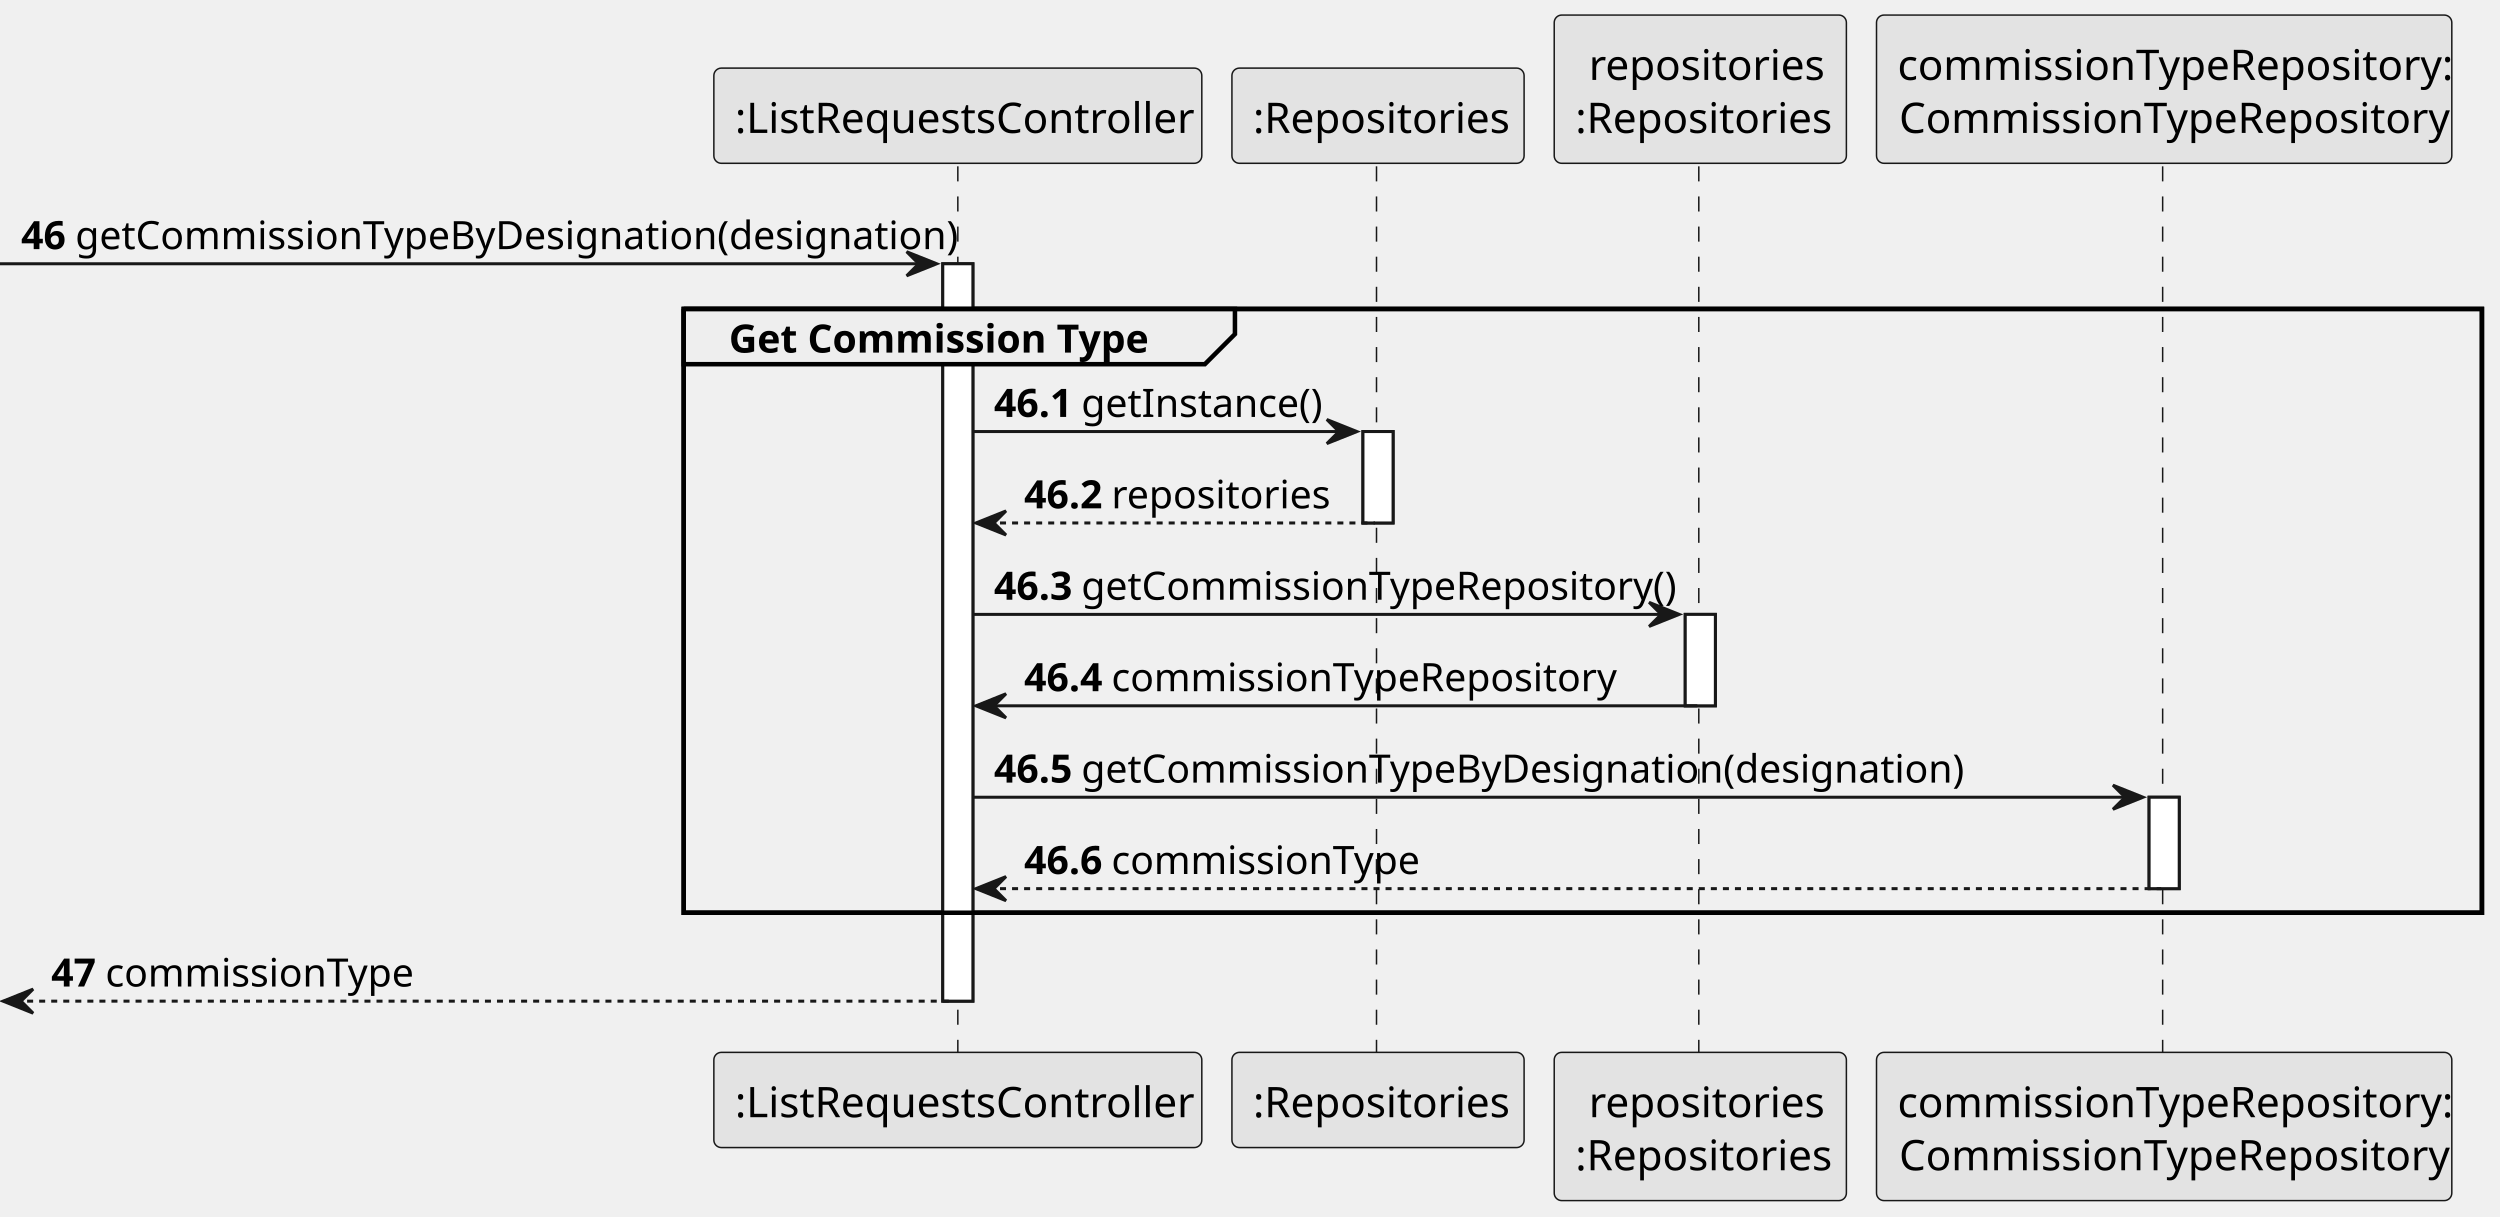
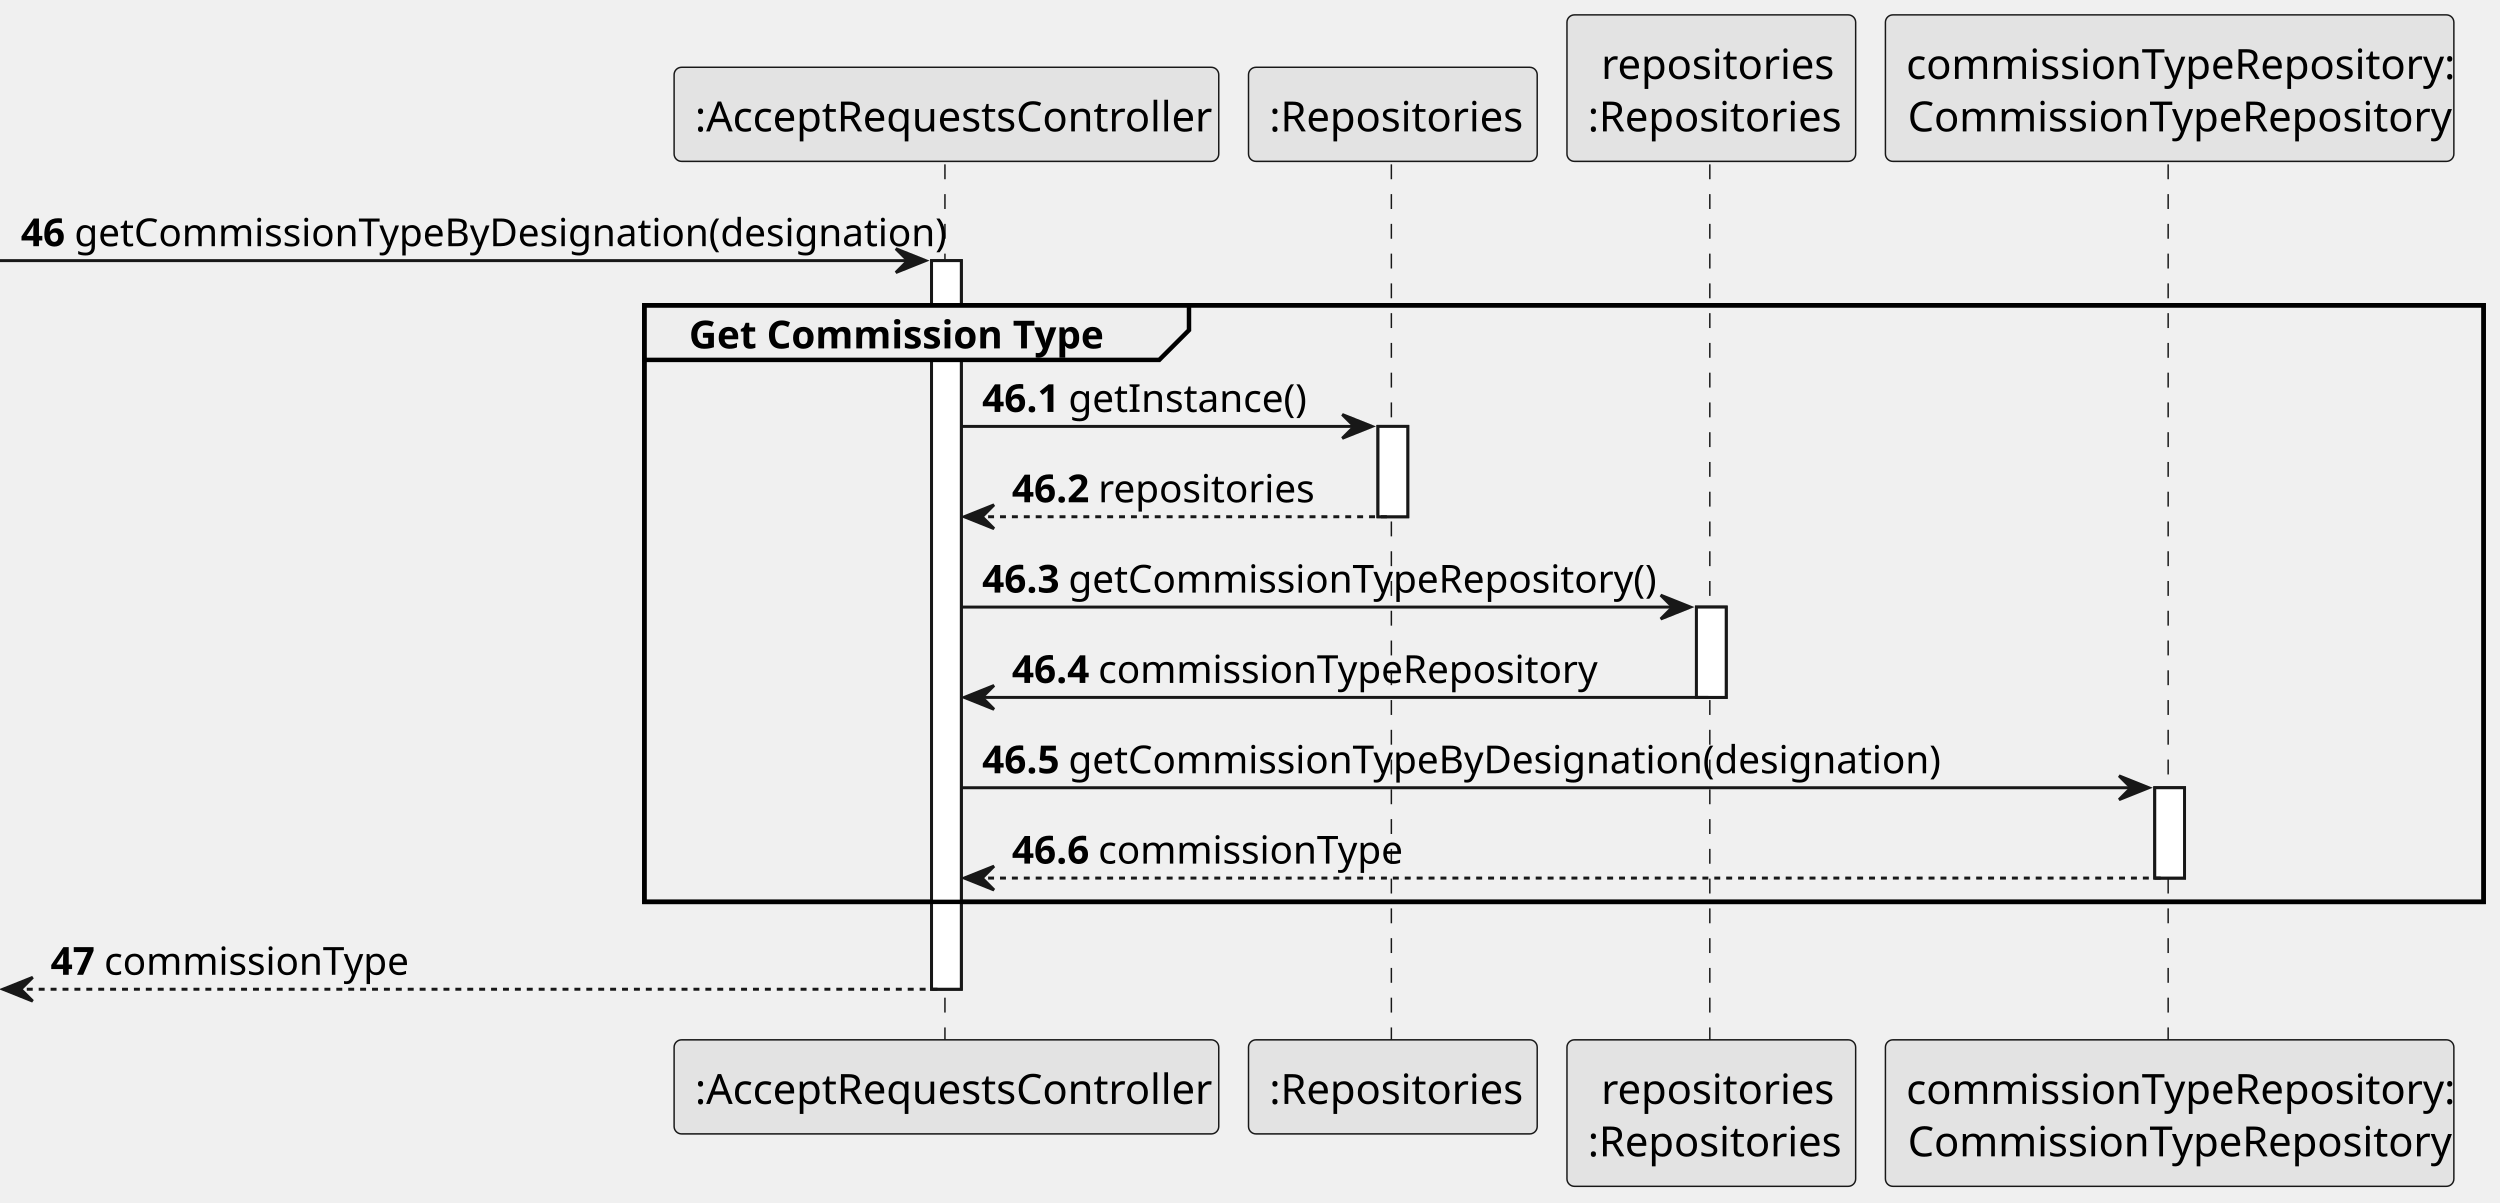
- <svg xmlns="http://www.w3.org/2000/svg" contentStyleType="text/css" height="404px" preserveAspectRatio="none" style="width:830px;height:404px;background:#FFFFFF;" version="1.1" viewBox="0 0 830 404" width="830px" zoomAndPan="magnify">
+ <svg xmlns="http://www.w3.org/2000/svg" contentStyleType="text/css" height="404px" preserveAspectRatio="none" style="width:840px;height:404px;background:#FFFFFF;" version="1.1" viewBox="0 0 840 404" width="840px" zoomAndPan="magnify">
  <defs />
  <g>
    <rect fill="#FFFFFF" height="244.812" style="stroke:#181818;stroke-width:1.0;" width="10" x="313" y="87.57" />
-     <rect fill="#FFFFFF" height="30.352" style="stroke:#181818;stroke-width:1.0;" width="10" x="452.5" y="143.273" />
-     <rect fill="#FFFFFF" height="30.352" style="stroke:#181818;stroke-width:1.0;" width="10" x="559.5" y="203.977" />
-     <rect fill="#FFFFFF" height="30.352" style="stroke:#181818;stroke-width:1.0;" width="10" x="713.5" y="264.68" />
-     <rect fill="none" height="200.461" style="stroke:#000000;stroke-width:1.5;" width="597" x="227" y="102.57" />
-     <line style="stroke:#181818;stroke-width:0.5;stroke-dasharray:5.0,5.0;" x1="318" x2="318" y1="55.219" y2="350.383" />
-     <line style="stroke:#181818;stroke-width:0.5;stroke-dasharray:5.0,5.0;" x1="457" x2="457" y1="55.219" y2="350.383" />
-     <line style="stroke:#181818;stroke-width:0.5;stroke-dasharray:5.0,5.0;" x1="564" x2="564" y1="55.219" y2="350.383" />
-     <line style="stroke:#181818;stroke-width:0.5;stroke-dasharray:5.0,5.0;" x1="718" x2="718" y1="55.219" y2="350.383" />
-     <rect fill="#E3E3E3" height="31.609" rx="2.5" ry="2.5" style="stroke:#181818;stroke-width:0.5;" width="162" x="237" y="22.609" />
-     <text fill="#000000" font-family="sans-serif" font-size="14" lengthAdjust="spacing" textLength="148" x="244" y="44.143">:ListRequestsController</text>
-     <rect fill="#E3E3E3" height="31.609" rx="2.5" ry="2.5" style="stroke:#181818;stroke-width:0.5;" width="162" x="237" y="349.383" />
-     <text fill="#000000" font-family="sans-serif" font-size="14" lengthAdjust="spacing" textLength="148" x="244" y="370.916">:ListRequestsController</text>
-     <rect fill="#E3E3E3" height="31.609" rx="2.5" ry="2.5" style="stroke:#181818;stroke-width:0.5;" width="97" x="409" y="22.609" />
-     <text fill="#000000" font-family="sans-serif" font-size="14" lengthAdjust="spacing" textLength="83" x="416" y="44.143">:Repositories</text>
-     <rect fill="#E3E3E3" height="31.609" rx="2.5" ry="2.5" style="stroke:#181818;stroke-width:0.5;" width="97" x="409" y="349.383" />
-     <text fill="#000000" font-family="sans-serif" font-size="14" lengthAdjust="spacing" textLength="83" x="416" y="370.916">:Repositories</text>
-     <rect fill="#E3E3E3" height="49.219" rx="2.5" ry="2.5" style="stroke:#181818;stroke-width:0.5;" width="97" x="516" y="5" />
-     <text fill="#000000" font-family="sans-serif" font-size="14" lengthAdjust="spacing" textLength="74" x="527.5" y="26.533">repositories</text>
-     <text fill="#000000" font-family="sans-serif" font-size="14" lengthAdjust="spacing" textLength="83" x="523" y="44.143">:Repositories</text>
-     <rect fill="#E3E3E3" height="49.219" rx="2.5" ry="2.5" style="stroke:#181818;stroke-width:0.5;" width="97" x="516" y="349.383" />
-     <text fill="#000000" font-family="sans-serif" font-size="14" lengthAdjust="spacing" textLength="74" x="527.5" y="370.916">repositories</text>
-     <text fill="#000000" font-family="sans-serif" font-size="14" lengthAdjust="spacing" textLength="83" x="523" y="388.525">:Repositories</text>
-     <rect fill="#E3E3E3" height="49.219" rx="2.5" ry="2.5" style="stroke:#181818;stroke-width:0.5;" width="191" x="623" y="5" />
-     <text fill="#000000" font-family="sans-serif" font-size="14" lengthAdjust="spacing" textLength="177" x="630" y="26.533">commissionTypeRepository:</text>
-     <text fill="#000000" font-family="sans-serif" font-size="14" lengthAdjust="spacing" textLength="176" x="630.5" y="44.143">CommissionTypeRepository</text>
-     <rect fill="#E3E3E3" height="49.219" rx="2.5" ry="2.5" style="stroke:#181818;stroke-width:0.5;" width="191" x="623" y="349.383" />
-     <text fill="#000000" font-family="sans-serif" font-size="14" lengthAdjust="spacing" textLength="177" x="630" y="370.916">commissionTypeRepository:</text>
-     <text fill="#000000" font-family="sans-serif" font-size="14" lengthAdjust="spacing" textLength="176" x="630.5" y="388.525">CommissionTypeRepository</text>
+     <rect fill="#FFFFFF" height="30.352" style="stroke:#181818;stroke-width:1.0;" width="10" x="463" y="143.273" />
+     <rect fill="#FFFFFF" height="30.352" style="stroke:#181818;stroke-width:1.0;" width="10" x="570" y="203.977" />
+     <rect fill="#FFFFFF" height="30.352" style="stroke:#181818;stroke-width:1.0;" width="10" x="724" y="264.68" />
+     <rect fill="none" height="200.461" style="stroke:#000000;stroke-width:1.5;" width="618" x="216.5" y="102.57" />
+     <line style="stroke:#181818;stroke-width:0.5;stroke-dasharray:5.0,5.0;" x1="317.5" x2="317.5" y1="55.219" y2="350.383" />
+     <line style="stroke:#181818;stroke-width:0.5;stroke-dasharray:5.0,5.0;" x1="467.5" x2="467.5" y1="55.219" y2="350.383" />
+     <line style="stroke:#181818;stroke-width:0.5;stroke-dasharray:5.0,5.0;" x1="574.5" x2="574.5" y1="55.219" y2="350.383" />
+     <line style="stroke:#181818;stroke-width:0.5;stroke-dasharray:5.0,5.0;" x1="728.5" x2="728.5" y1="55.219" y2="350.383" />
+     <rect fill="#E3E3E3" height="31.609" rx="2.5" ry="2.5" style="stroke:#181818;stroke-width:0.5;" width="183" x="226.5" y="22.609" />
+     <text fill="#000000" font-family="sans-serif" font-size="14" lengthAdjust="spacing" textLength="169" x="233.5" y="44.143">:AcceptRequestsController</text>
+     <rect fill="#E3E3E3" height="31.609" rx="2.5" ry="2.5" style="stroke:#181818;stroke-width:0.5;" width="183" x="226.5" y="349.383" />
+     <text fill="#000000" font-family="sans-serif" font-size="14" lengthAdjust="spacing" textLength="169" x="233.5" y="370.916">:AcceptRequestsController</text>
+     <rect fill="#E3E3E3" height="31.609" rx="2.5" ry="2.5" style="stroke:#181818;stroke-width:0.5;" width="97" x="419.5" y="22.609" />
+     <text fill="#000000" font-family="sans-serif" font-size="14" lengthAdjust="spacing" textLength="83" x="426.5" y="44.143">:Repositories</text>
+     <rect fill="#E3E3E3" height="31.609" rx="2.5" ry="2.5" style="stroke:#181818;stroke-width:0.5;" width="97" x="419.5" y="349.383" />
+     <text fill="#000000" font-family="sans-serif" font-size="14" lengthAdjust="spacing" textLength="83" x="426.5" y="370.916">:Repositories</text>
+     <rect fill="#E3E3E3" height="49.219" rx="2.5" ry="2.5" style="stroke:#181818;stroke-width:0.5;" width="97" x="526.5" y="5" />
+     <text fill="#000000" font-family="sans-serif" font-size="14" lengthAdjust="spacing" textLength="74" x="538" y="26.533">repositories</text>
+     <text fill="#000000" font-family="sans-serif" font-size="14" lengthAdjust="spacing" textLength="83" x="533.5" y="44.143">:Repositories</text>
+     <rect fill="#E3E3E3" height="49.219" rx="2.5" ry="2.5" style="stroke:#181818;stroke-width:0.5;" width="97" x="526.5" y="349.383" />
+     <text fill="#000000" font-family="sans-serif" font-size="14" lengthAdjust="spacing" textLength="74" x="538" y="370.916">repositories</text>
+     <text fill="#000000" font-family="sans-serif" font-size="14" lengthAdjust="spacing" textLength="83" x="533.5" y="388.525">:Repositories</text>
+     <rect fill="#E3E3E3" height="49.219" rx="2.5" ry="2.5" style="stroke:#181818;stroke-width:0.5;" width="191" x="633.5" y="5" />
+     <text fill="#000000" font-family="sans-serif" font-size="14" lengthAdjust="spacing" textLength="177" x="640.5" y="26.533">commissionTypeRepository:</text>
+     <text fill="#000000" font-family="sans-serif" font-size="14" lengthAdjust="spacing" textLength="176" x="641" y="44.143">CommissionTypeRepository</text>
+     <rect fill="#E3E3E3" height="49.219" rx="2.5" ry="2.5" style="stroke:#181818;stroke-width:0.5;" width="191" x="633.5" y="349.383" />
+     <text fill="#000000" font-family="sans-serif" font-size="14" lengthAdjust="spacing" textLength="177" x="640.5" y="370.916">commissionTypeRepository:</text>
+     <text fill="#000000" font-family="sans-serif" font-size="14" lengthAdjust="spacing" textLength="176" x="641" y="388.525">CommissionTypeRepository</text>
    <rect fill="#FFFFFF" height="244.812" style="stroke:#181818;stroke-width:1.0;" width="10" x="313" y="87.57" />
-     <rect fill="#FFFFFF" height="30.352" style="stroke:#181818;stroke-width:1.0;" width="10" x="452.5" y="143.273" />
-     <rect fill="#FFFFFF" height="30.352" style="stroke:#181818;stroke-width:1.0;" width="10" x="559.5" y="203.977" />
-     <rect fill="#FFFFFF" height="30.352" style="stroke:#181818;stroke-width:1.0;" width="10" x="713.5" y="264.68" />
+     <rect fill="#FFFFFF" height="30.352" style="stroke:#181818;stroke-width:1.0;" width="10" x="463" y="143.273" />
+     <rect fill="#FFFFFF" height="30.352" style="stroke:#181818;stroke-width:1.0;" width="10" x="570" y="203.977" />
+     <rect fill="#FFFFFF" height="30.352" style="stroke:#181818;stroke-width:1.0;" width="10" x="724" y="264.68" />
    <polygon fill="#181818" points="301,83.57,311,87.57,301,91.57,305,87.57" style="stroke:#181818;stroke-width:1.0;" />
    <line style="stroke:#181818;stroke-width:1.0;" x1="0" x2="307" y1="87.57" y2="87.57" />
    <text fill="#000000" font-family="sans-serif" font-size="13" font-weight="bold" lengthAdjust="spacing" textLength="14" x="7" y="82.714">46</text>
    <text fill="#000000" font-family="sans-serif" font-size="13" lengthAdjust="spacing" textLength="276" x="25" y="82.714">getCommissionTypeByDesignation(designation)</text>
-     <path d="M227,102.57 L410,102.57 L410,110.922 L400,120.922 L227,120.922 L227,102.57 " fill="#EEEEEE" style="stroke:#000000;stroke-width:1.5;" />
-     <rect fill="none" height="200.461" style="stroke:#000000;stroke-width:1.5;" width="597" x="227" y="102.57" />
-     <text fill="#000000" font-family="sans-serif" font-size="13" font-weight="bold" lengthAdjust="spacing" textLength="138" x="242" y="117.065">Get Commission Type</text>
-     <polygon fill="#181818" points="440.5,139.273,450.5,143.273,440.5,147.273,444.5,143.273" style="stroke:#181818;stroke-width:1.0;" />
-     <line style="stroke:#181818;stroke-width:1.0;" x1="323" x2="446.5" y1="143.273" y2="143.273" />
+     <path d="M216.5,102.57 L399.5,102.57 L399.5,110.922 L389.5,120.922 L216.5,120.922 L216.5,102.57 " fill="#EEEEEE" style="stroke:#000000;stroke-width:1.5;" />
+     <rect fill="none" height="200.461" style="stroke:#000000;stroke-width:1.5;" width="618" x="216.5" y="102.57" />
+     <text fill="#000000" font-family="sans-serif" font-size="13" font-weight="bold" lengthAdjust="spacing" textLength="138" x="231.5" y="117.065">Get Commission Type</text>
+     <polygon fill="#181818" points="451,139.273,461,143.273,451,147.273,455,143.273" style="stroke:#181818;stroke-width:1.0;" />
+     <line style="stroke:#181818;stroke-width:1.0;" x1="323" x2="457" y1="143.273" y2="143.273" />
    <text fill="#000000" font-family="sans-serif" font-size="13" font-weight="bold" lengthAdjust="spacing" textLength="25" x="330" y="138.417">46.1</text>
    <text fill="#000000" font-family="sans-serif" font-size="13" lengthAdjust="spacing" textLength="75" x="359" y="138.417">getInstance()</text>
    <polygon fill="#181818" points="334,169.625,324,173.625,334,177.625,330,173.625" style="stroke:#181818;stroke-width:1.0;" />
-     <line style="stroke:#181818;stroke-width:1.0;stroke-dasharray:2.0,2.0;" x1="328" x2="456.5" y1="173.625" y2="173.625" />
+     <line style="stroke:#181818;stroke-width:1.0;stroke-dasharray:2.0,2.0;" x1="328" x2="467" y1="173.625" y2="173.625" />
    <text fill="#000000" font-family="sans-serif" font-size="13" font-weight="bold" lengthAdjust="spacing" textLength="25" x="340" y="168.769">46.2</text>
    <text fill="#000000" font-family="sans-serif" font-size="13" lengthAdjust="spacing" textLength="67" x="369" y="168.769">repositories</text>
-     <polygon fill="#181818" points="547.5,199.977,557.5,203.977,547.5,207.977,551.5,203.977" style="stroke:#181818;stroke-width:1.0;" />
-     <line style="stroke:#181818;stroke-width:1.0;" x1="323" x2="553.5" y1="203.977" y2="203.977" />
+     <polygon fill="#181818" points="558,199.977,568,203.977,558,207.977,562,203.977" style="stroke:#181818;stroke-width:1.0;" />
+     <line style="stroke:#181818;stroke-width:1.0;" x1="323" x2="564" y1="203.977" y2="203.977" />
    <text fill="#000000" font-family="sans-serif" font-size="13" font-weight="bold" lengthAdjust="spacing" textLength="25" x="330" y="199.12">46.3</text>
    <text fill="#000000" font-family="sans-serif" font-size="13" lengthAdjust="spacing" textLength="188" x="359" y="199.12">getCommissionTypeRepository()</text>
    <polygon fill="#181818" points="334,230.328,324,234.328,334,238.328,330,234.328" style="stroke:#181818;stroke-width:1.0;" />
-     <line style="stroke:#181818;stroke-width:1.0;" x1="328" x2="563.5" y1="234.328" y2="234.328" />
+     <line style="stroke:#181818;stroke-width:1.0;" x1="328" x2="574" y1="234.328" y2="234.328" />
    <text fill="#000000" font-family="sans-serif" font-size="13" font-weight="bold" lengthAdjust="spacing" textLength="25" x="340" y="229.472">46.4</text>
    <text fill="#000000" font-family="sans-serif" font-size="13" lengthAdjust="spacing" textLength="160" x="369" y="229.472">commissionTypeRepository</text>
-     <polygon fill="#181818" points="701.5,260.68,711.5,264.68,701.5,268.68,705.5,264.68" style="stroke:#181818;stroke-width:1.0;" />
-     <line style="stroke:#181818;stroke-width:1.0;" x1="323" x2="707.5" y1="264.68" y2="264.68" />
+     <polygon fill="#181818" points="712,260.68,722,264.68,712,268.68,716,264.68" style="stroke:#181818;stroke-width:1.0;" />
+     <line style="stroke:#181818;stroke-width:1.0;" x1="323" x2="718" y1="264.68" y2="264.68" />
    <text fill="#000000" font-family="sans-serif" font-size="13" font-weight="bold" lengthAdjust="spacing" textLength="25" x="330" y="259.823">46.5</text>
    <text fill="#000000" font-family="sans-serif" font-size="13" lengthAdjust="spacing" textLength="276" x="359" y="259.823">getCommissionTypeByDesignation(designation)</text>
    <polygon fill="#181818" points="334,291.031,324,295.031,334,299.031,330,295.031" style="stroke:#181818;stroke-width:1.0;" />
-     <line style="stroke:#181818;stroke-width:1.0;stroke-dasharray:2.0,2.0;" x1="328" x2="717.5" y1="295.031" y2="295.031" />
+     <line style="stroke:#181818;stroke-width:1.0;stroke-dasharray:2.0,2.0;" x1="328" x2="728" y1="295.031" y2="295.031" />
    <text fill="#000000" font-family="sans-serif" font-size="13" font-weight="bold" lengthAdjust="spacing" textLength="25" x="340" y="290.175">46.6</text>
    <text fill="#000000" font-family="sans-serif" font-size="13" lengthAdjust="spacing" textLength="98" x="369" y="290.175">commissionType</text>
    <polygon fill="#181818" points="11,328.383,1,332.383,11,336.383,7,332.383" style="stroke:#181818;stroke-width:1.0;" />
    <line style="stroke:#181818;stroke-width:1.0;stroke-dasharray:2.0,2.0;" x1="5" x2="317" y1="332.383" y2="332.383" />
    <text fill="#000000" font-family="sans-serif" font-size="13" font-weight="bold" lengthAdjust="spacing" textLength="14" x="17" y="327.526">47</text>
    <text fill="#000000" font-family="sans-serif" font-size="13" lengthAdjust="spacing" textLength="98" x="35" y="327.526">commissionType</text>
  </g>
</svg>
